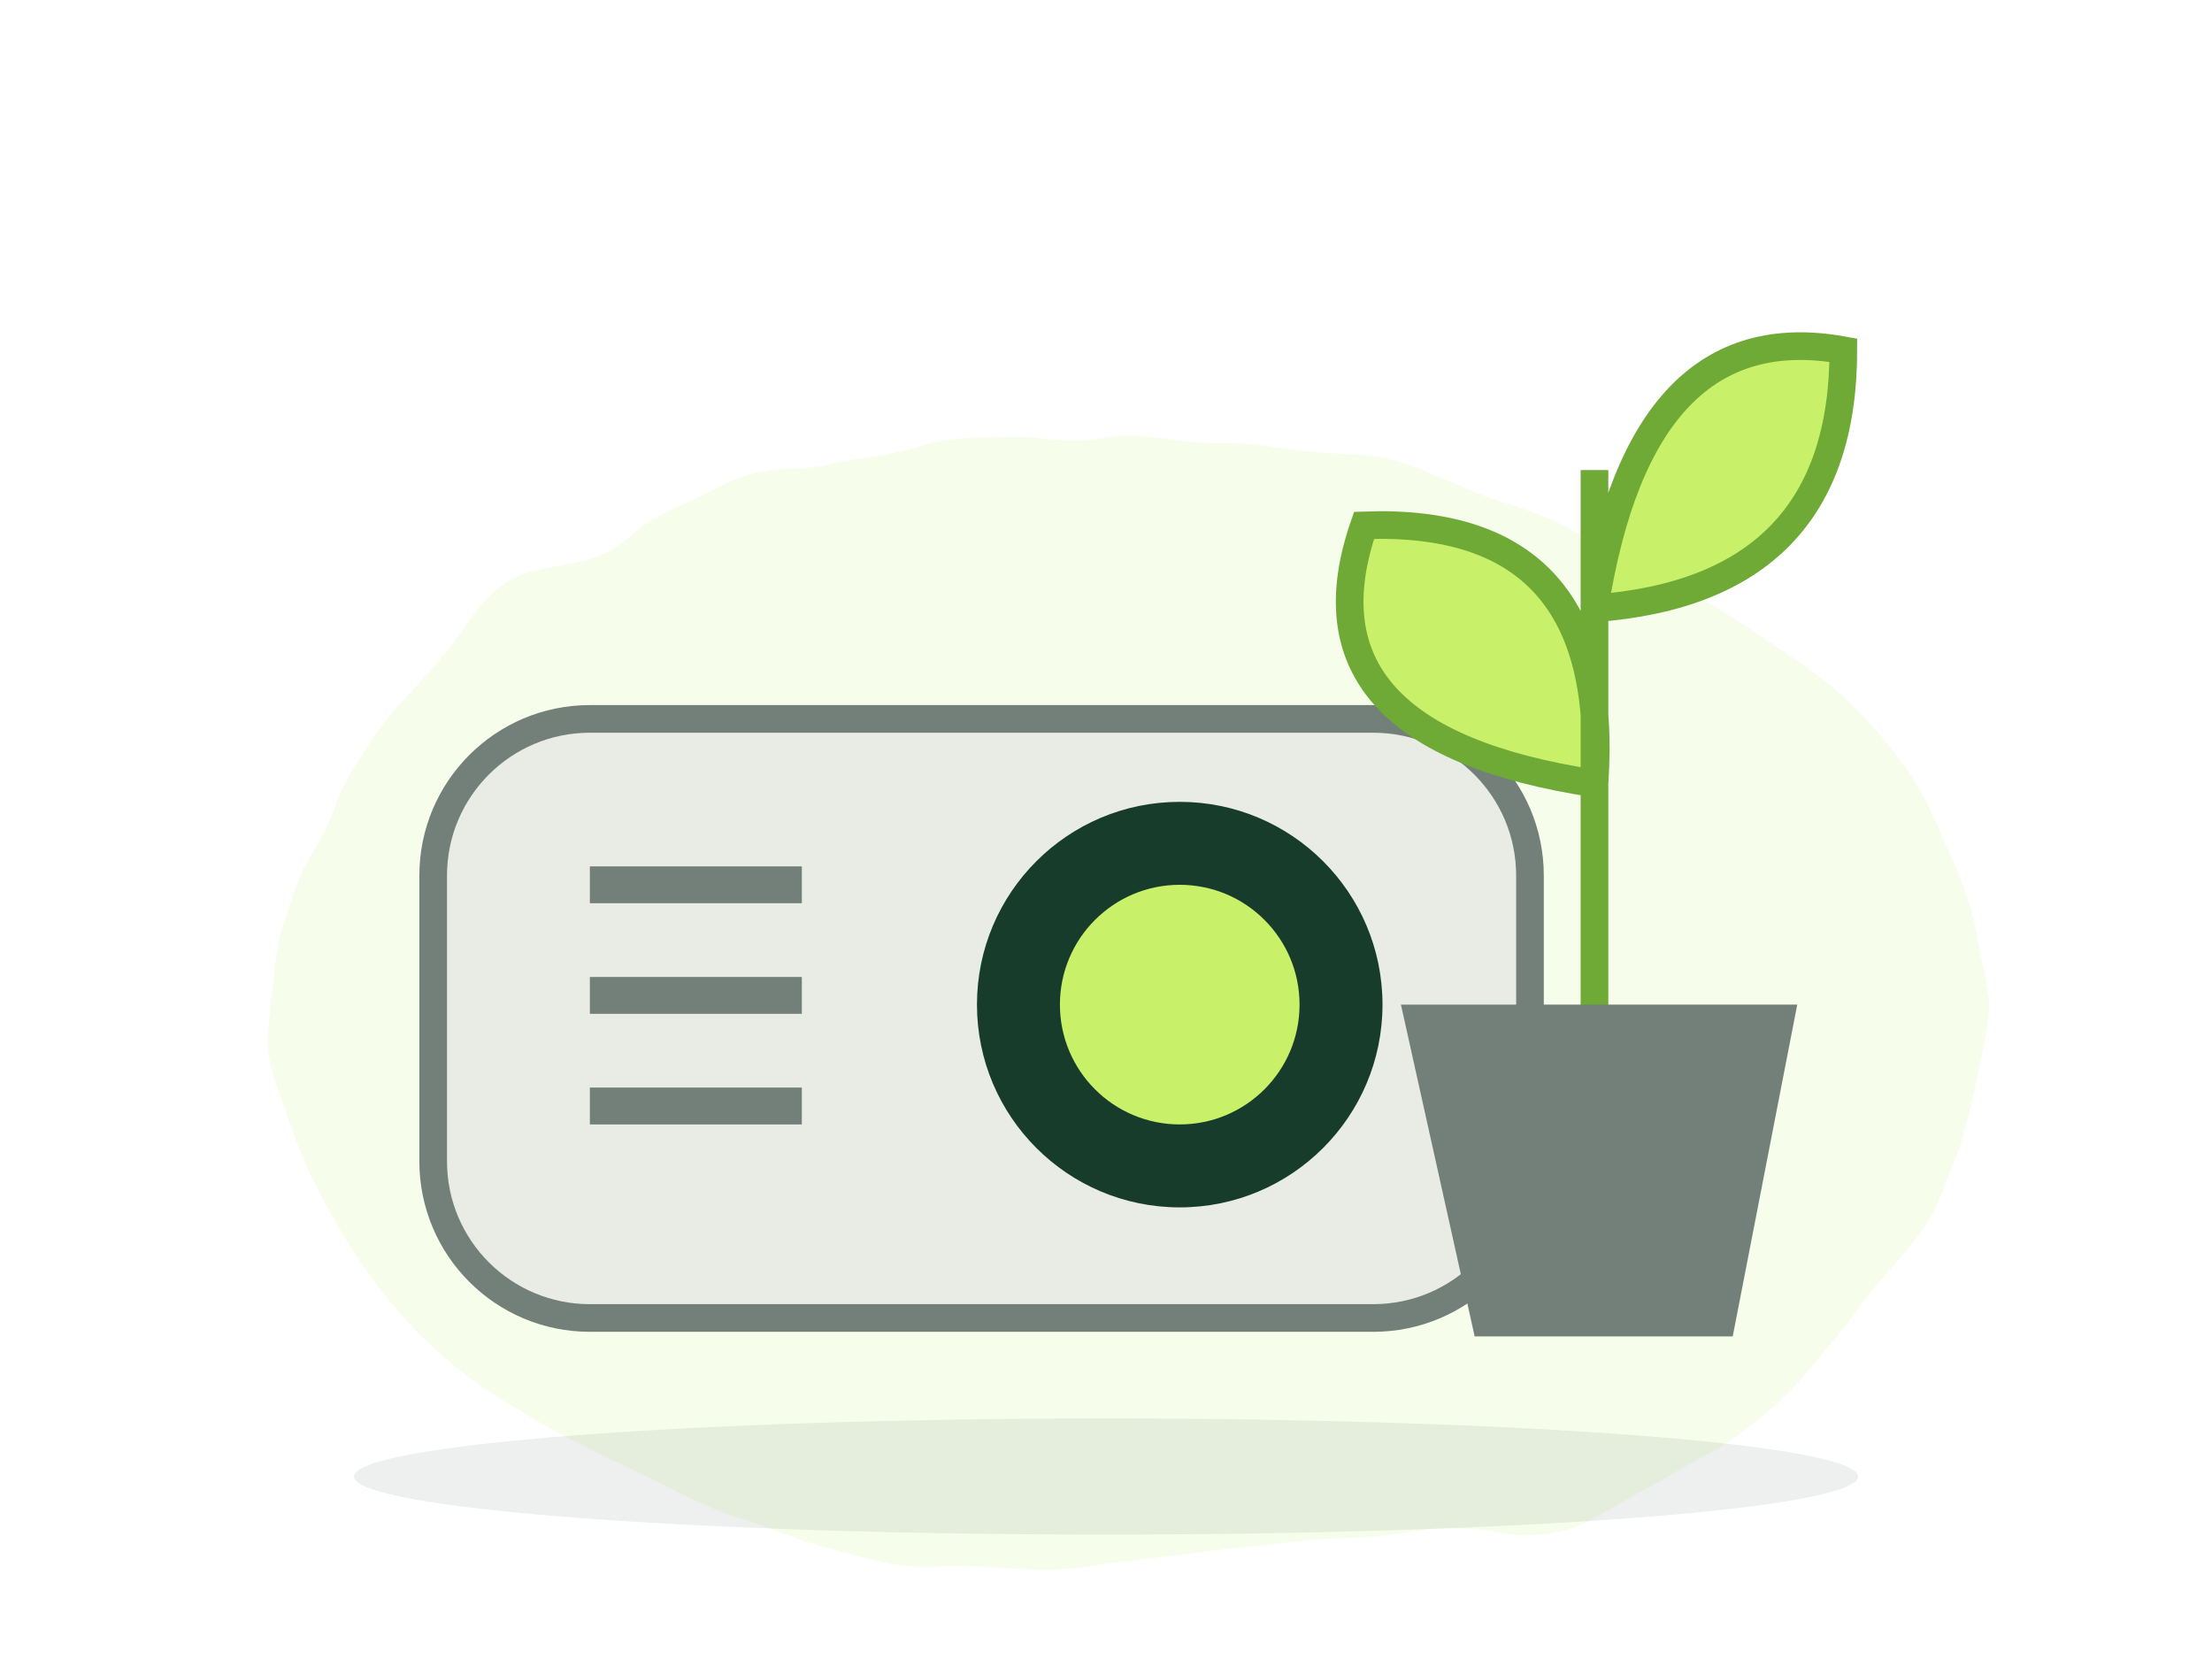
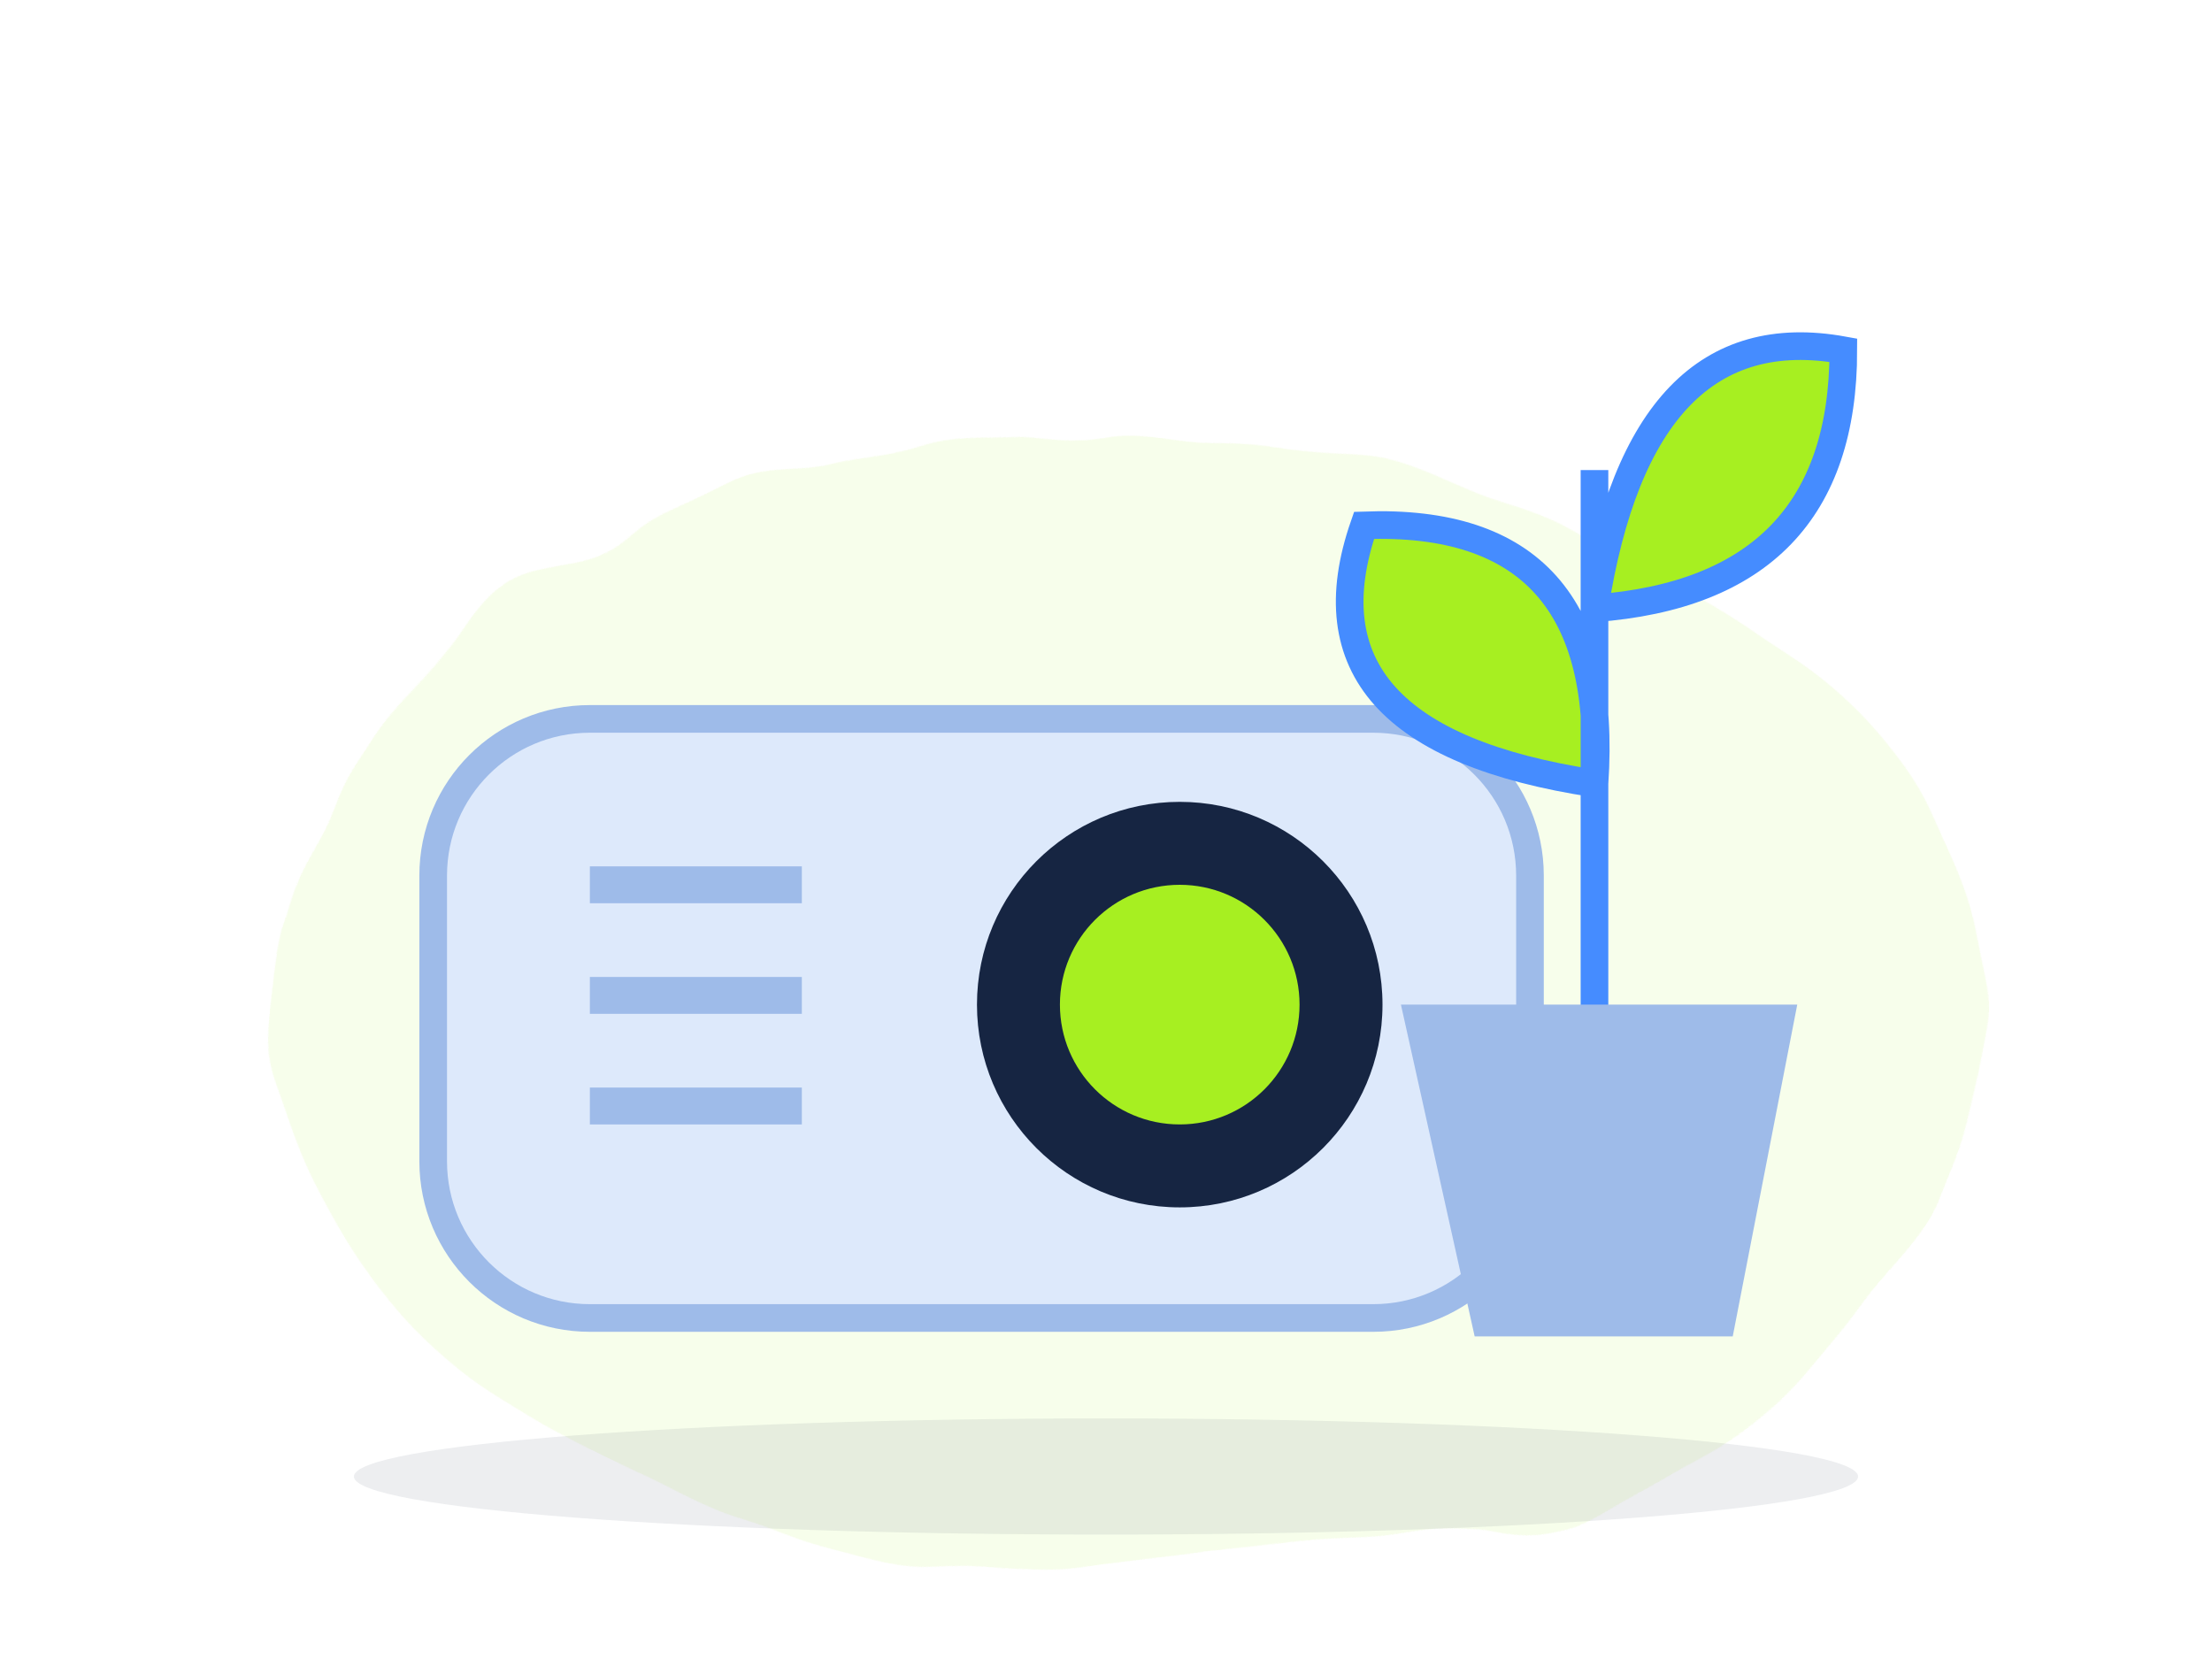
<svg xmlns="http://www.w3.org/2000/svg" width="240" height="180" viewBox="0 0 240 180" aria-hidden="true">
  <defs>
    <filter id="wash">
      <feTurbulence type="fractalNoise" baseFrequency=".025" numOctaves="3" seed="12" />
      <feDisplacementMap in="SourceGraphic" scale="9" />
    </filter>
  </defs>
-   <ellipse cx="122.4" cy="109.8" rx="93.6" ry="61.2" fill="#F2FCE2" opacity=".7" filter="url(#wash)" />
-   <ellipse cx="120.0" cy="160.2" rx="81.6" ry="6.3" fill="#173C2C" opacity=".08" />
-   <rect x="47" y="78" width="119" height="65" rx="17" fill="#E9ECE5" stroke="#738079" stroke-width="3" />
-   <circle cx="128" cy="109" r="22" fill="#173C2C" />
-   <circle cx="128" cy="109" r="13" fill="#C8F169" />
-   <path d="M64 96h23m-23 12h23m-23 12h23" stroke="#738079" stroke-width="4" />
-   <path d="M173 112V51m0 34q-33-5-25-28 27-1 25 28m0-19q5-32 27-28 0 26-27 28" fill="#C8F169" stroke="#6FA936" stroke-width="3" />
-   <path d="M152 109h43l-7 36h-28z" fill="#738079" />
+   <ellipse cx="122.4" cy="109.8" rx="93.6" ry="61.2" fill="#F4FDE3" opacity=".7" filter="url(#wash)" />
+   <ellipse cx="120.0" cy="160.2" rx="81.6" ry="6.3" fill="#162542" opacity=".08" />
+   <rect x="47" y="78" width="119" height="65" rx="17" fill="#DDE9FB" stroke="#9EBBE9" stroke-width="3" />
+   <circle cx="128" cy="109" r="22" fill="#162542" />
+   <circle cx="128" cy="109" r="13" fill="#A7EF21" />
+   <path d="M64 96h23m-23 12h23m-23 12h23" stroke="#9EBBE9" stroke-width="4" />
+   <path d="M173 112V51m0 34q-33-5-25-28 27-1 25 28m0-19q5-32 27-28 0 26-27 28" fill="#A7EF21" stroke="#458CFF" stroke-width="3" />
+   <path d="M152 109h43l-7 36h-28z" fill="#9EBBE9" />
</svg>
